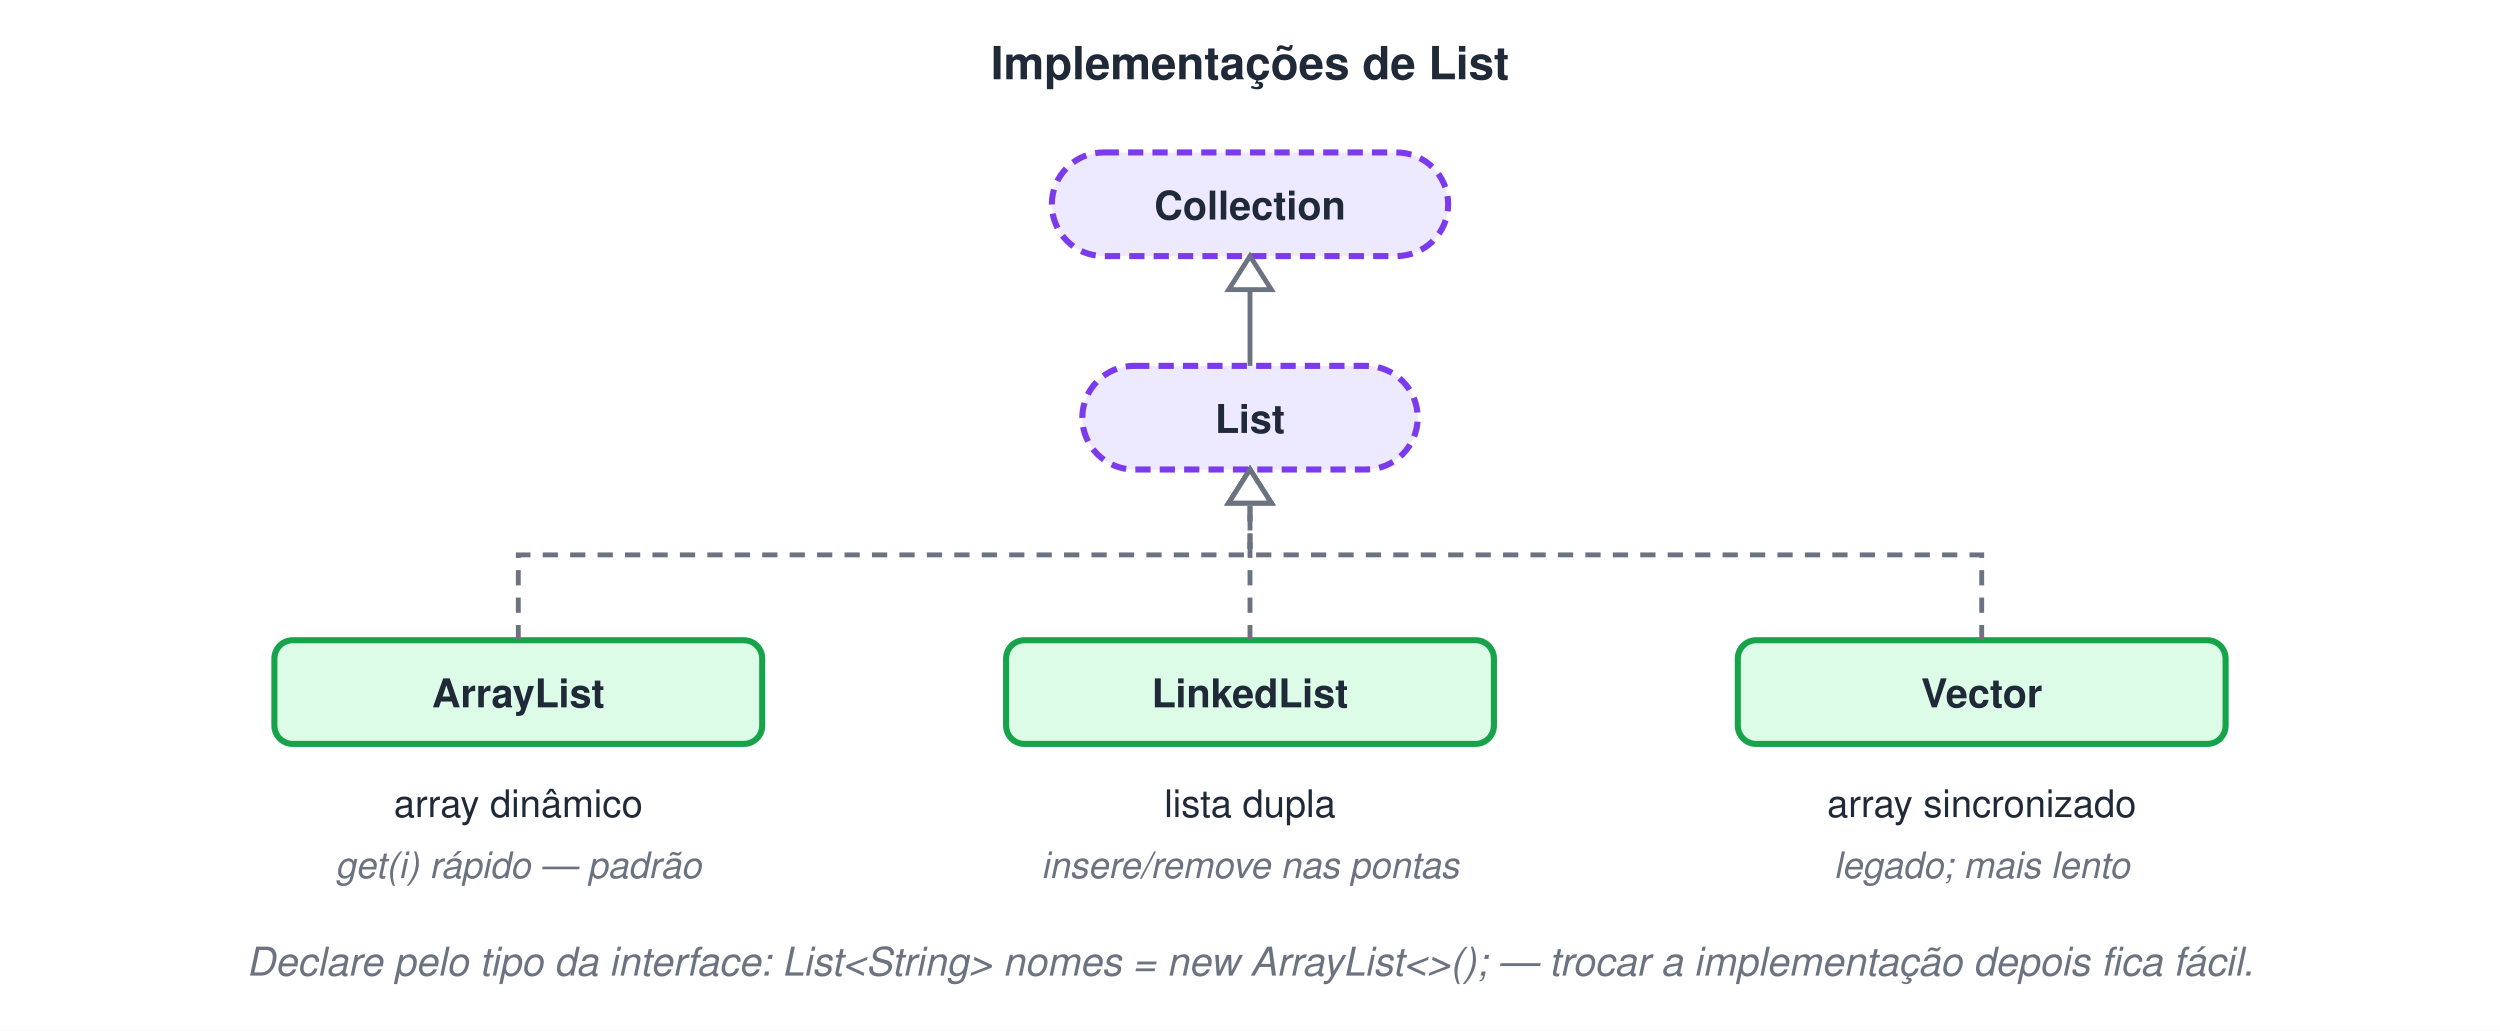
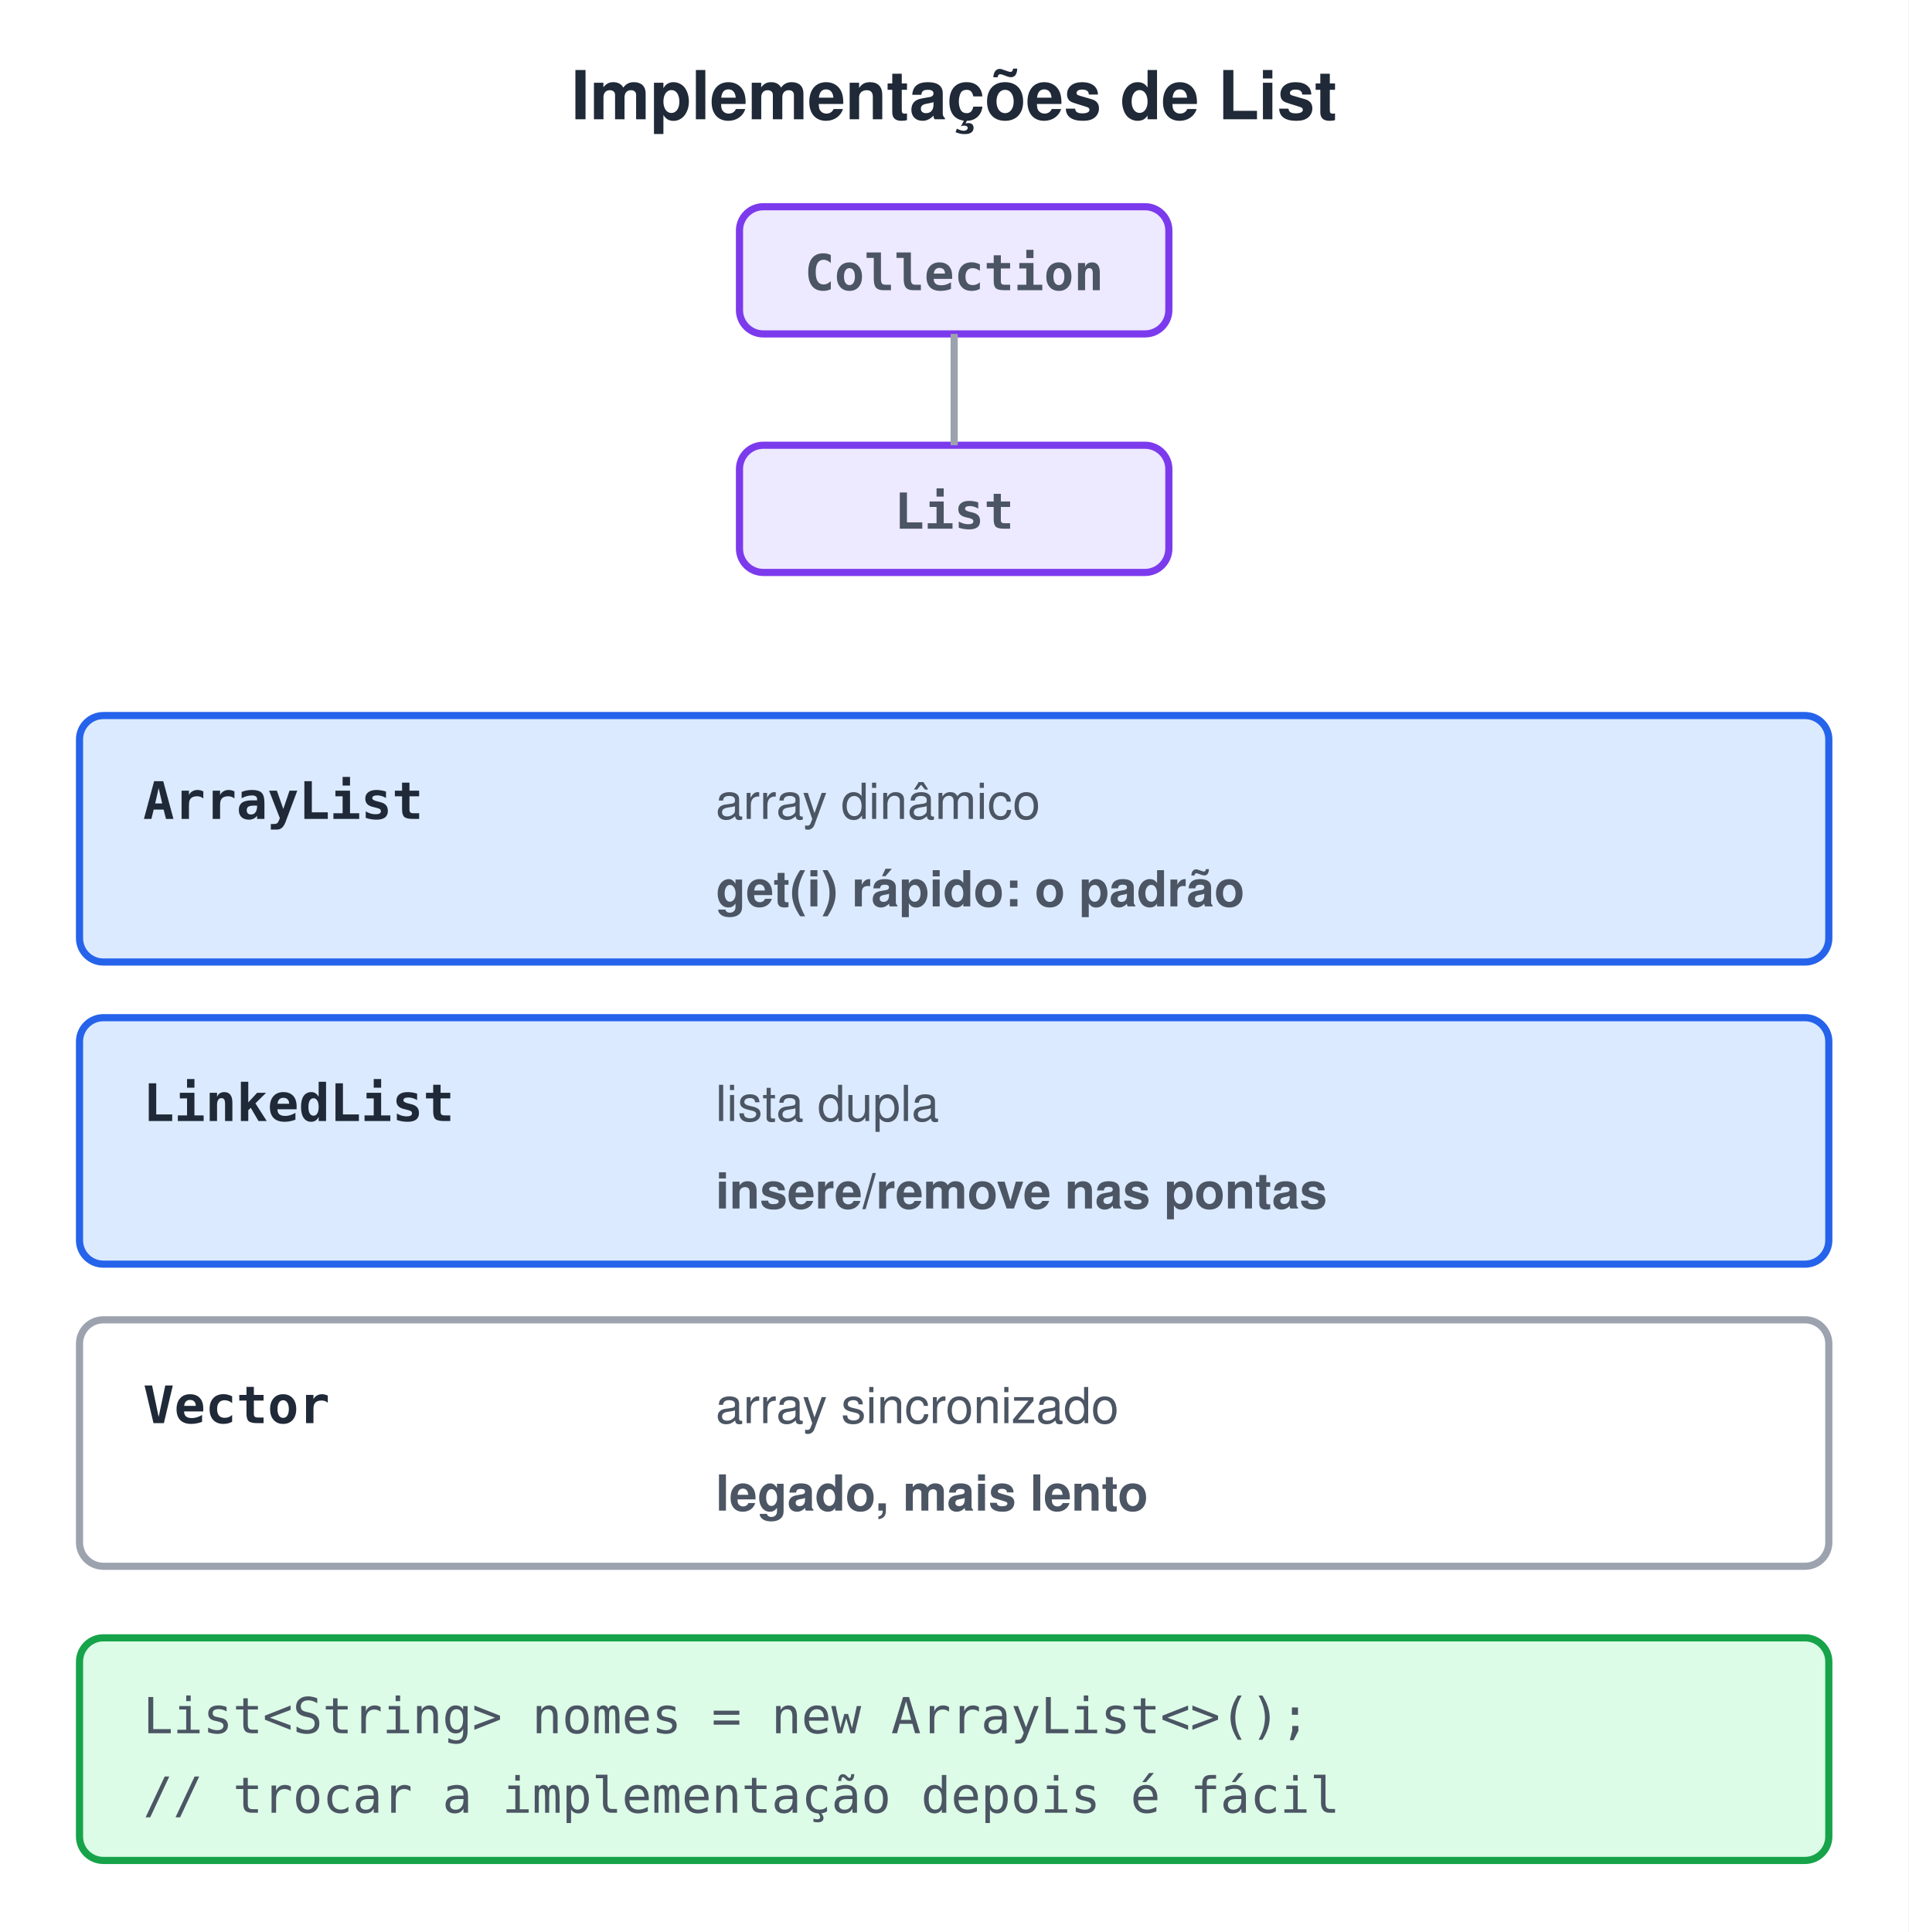
- <svg xmlns="http://www.w3.org/2000/svg" width="820" height="338" viewBox="0 0 820 338">
-   <style>text{font-family:Helvetica, Arial, 'DejaVu Sans', sans-serif}.m{font-family:Menlo, Consolas, 'DejaVu Sans Mono', monospace}</style>
-   <rect width="100%" height="100%" fill="#ffffff" />
-   <text x="410" y="26" font-size="15" font-weight="bold" fill="#1F2937" text-anchor="middle">Implementações de List</text>
-   <rect x="345" y="50" width="130" height="34" rx="17" fill="#EDE9FE" stroke="#7C3AED" stroke-width="2" stroke-dasharray="5 3" />
-   <text x="410" y="72" font-size="13" font-weight="bold" fill="#1F2937" text-anchor="middle">Collection</text>
-   <rect x="355" y="120" width="110" height="34" rx="17" fill="#EDE9FE" stroke="#7C3AED" stroke-width="2" stroke-dasharray="5 3" />
-   <text x="410" y="142" font-size="13" font-weight="bold" fill="#1F2937" text-anchor="middle">List</text>
-   <path d="M410,120 V102 H410 V95" fill="none" stroke="#6B7280" stroke-width="1.6" />
-   <path d="M410,84 l-7,11 h14 z" fill="#fff" stroke="#6B7280" stroke-width="1.6" />
-   <rect x="90" y="210" width="160" height="34" rx="6" fill="#DCFCE7" stroke="#16A34A" stroke-width="2" />
-   <text x="170" y="232" font-size="13" font-weight="bold" fill="#1F2937" text-anchor="middle">ArrayList</text>
-   <path d="M170,210 V182 H410 V165" fill="none" stroke="#6B7280" stroke-width="1.6" stroke-dasharray="5 4" />
-   <path d="M410,154 l-7,11 h14 z" fill="#fff" stroke="#6B7280" stroke-width="1.6" />
-   <text x="170" y="268" font-size="12.5" fill="#1F2937" text-anchor="middle">array dinâmico</text>
-   <text x="170" y="288" font-size="12" font-style="italic" fill="#6B7280" text-anchor="middle">get(i) rápido — padrão</text>
-   <rect x="330" y="210" width="160" height="34" rx="6" fill="#DCFCE7" stroke="#16A34A" stroke-width="2" />
-   <text x="410" y="232" font-size="13" font-weight="bold" fill="#1F2937" text-anchor="middle">LinkedList</text>
-   <path d="M410,210 V182 H410 V165" fill="none" stroke="#6B7280" stroke-width="1.6" stroke-dasharray="5 4" />
-   <path d="M410,154 l-7,11 h14 z" fill="#fff" stroke="#6B7280" stroke-width="1.6" />
-   <text x="410" y="268" font-size="12.5" fill="#1F2937" text-anchor="middle">lista dupla</text>
-   <text x="410" y="288" font-size="12" font-style="italic" fill="#6B7280" text-anchor="middle">insere/remove nas pontas</text>
-   <rect x="570" y="210" width="160" height="34" rx="6" fill="#DCFCE7" stroke="#16A34A" stroke-width="2" />
-   <text x="650" y="232" font-size="13" font-weight="bold" fill="#1F2937" text-anchor="middle">Vector</text>
-   <path d="M650,210 V182 H410 V165" fill="none" stroke="#6B7280" stroke-width="1.6" stroke-dasharray="5 4" />
-   <path d="M410,154 l-7,11 h14 z" fill="#fff" stroke="#6B7280" stroke-width="1.6" />
-   <text x="650" y="268" font-size="12.5" fill="#1F2937" text-anchor="middle">array sincronizado</text>
-   <text x="650" y="288" font-size="12" font-style="italic" fill="#6B7280" text-anchor="middle">legado; mais lento</text>
-   <text x="410" y="320" font-size="13" font-style="italic" fill="#6B7280" text-anchor="middle">Declare pelo tipo da interface: List&lt;String&gt; nomes = new ArrayList&lt;&gt;(); — trocar a implementação depois fica fácil.</text>
+ <svg xmlns="http://www.w3.org/2000/svg" width="480" height="486" viewBox="0 0 480 486">
+   <style>text{white-space:pre;font-family:Helvetica,Arial,sans-serif;font-size:14px;fill:#1F2937}.t{font-size:17px;font-weight:bold}.b{font-weight:bold}.m{font-family:Menlo,Consolas,monospace;font-size:13px}.s{font-size:12.5px;fill:#4B5563}.n{font-size:13px;font-style:italic;fill:#4B5563}.c{text-anchor:middle}.r{text-anchor:end}.xB{fill:#DBEAFE;stroke:#2563EB}.xG{fill:#DCFCE7;stroke:#16A34A}.xO{fill:#FEF3C7;stroke:#D97706}.xP{fill:#EDE9FE;stroke:#7C3AED}.xR{fill:#FEE2E2;stroke:#DC2626}.xY{fill:#F3F4F6;stroke:#9CA3AF}.xW{fill:#fff;stroke:#9CA3AF}.xT{fill:#CCFBF1;stroke:#0D9488}.xK{fill:#FCE7F3;stroke:#DB2777}rect,ellipse,polygon{stroke-width:1.8}.l{stroke:#6B7280;stroke-width:1.8;fill:none}.d{stroke-dasharray:5 4}</style>
+   <defs>
+     <marker id="a" viewBox="0 0 10 10" refX="9" refY="5" markerWidth="7" markerHeight="7" orient="auto-start-reverse">
+       <path d="M0,0L10,5L0,10z" fill="#6B7280" />
+     </marker>
+   </defs>
+   <rect width="100%" height="100%" fill="#fff" />
+   <text x="240.0" y="30" class="t c">Implementações de List</text>
+   <rect x="186.0" y="52" width="108" height="32" rx="6" class="xP" />
+   <text x="240" y="73" class="m s b c">Collection</text>
+   <rect x="186.0" y="112" width="108" height="32" rx="6" class="xP" />
+   <text x="240" y="133" class="m s b c">List</text>
+   <line x1="240" y1="112" x2="240" y2="84" stroke="#9CA3AF" stroke-width="1.8" />
+   <rect x="20" y="180" width="440" height="62" rx="6" class="xB" />
+   <text x="36" y="206" class="m b">ArrayList</text>
+   <text x="180" y="206" class="s">array dinâmico</text>
+   <text x="180" y="228" class="s b">get(i) rápido: o padrão</text>
+   <rect x="20" y="256" width="440" height="62" rx="6" class="xB" />
+   <text x="36" y="282" class="m b">LinkedList</text>
+   <text x="180" y="282" class="s">lista dupla</text>
+   <text x="180" y="304" class="s b">insere/remove nas pontas</text>
+   <rect x="20" y="332" width="440" height="62" rx="6" class="xW" />
+   <text x="36" y="358" class="m b">Vector</text>
+   <text x="180" y="358" class="s">array sincronizado</text>
+   <text x="180" y="380" class="s b">legado, mais lento</text>
+   <rect x="20" y="412" width="440" height="56" rx="6" class="xG" />
+   <text x="36" y="436" class="m s">List&lt;String&gt; nomes = new ArrayList&lt;&gt;();</text>
+   <text x="36" y="456" class="m s">// trocar a implementação depois é fácil</text>
</svg>
